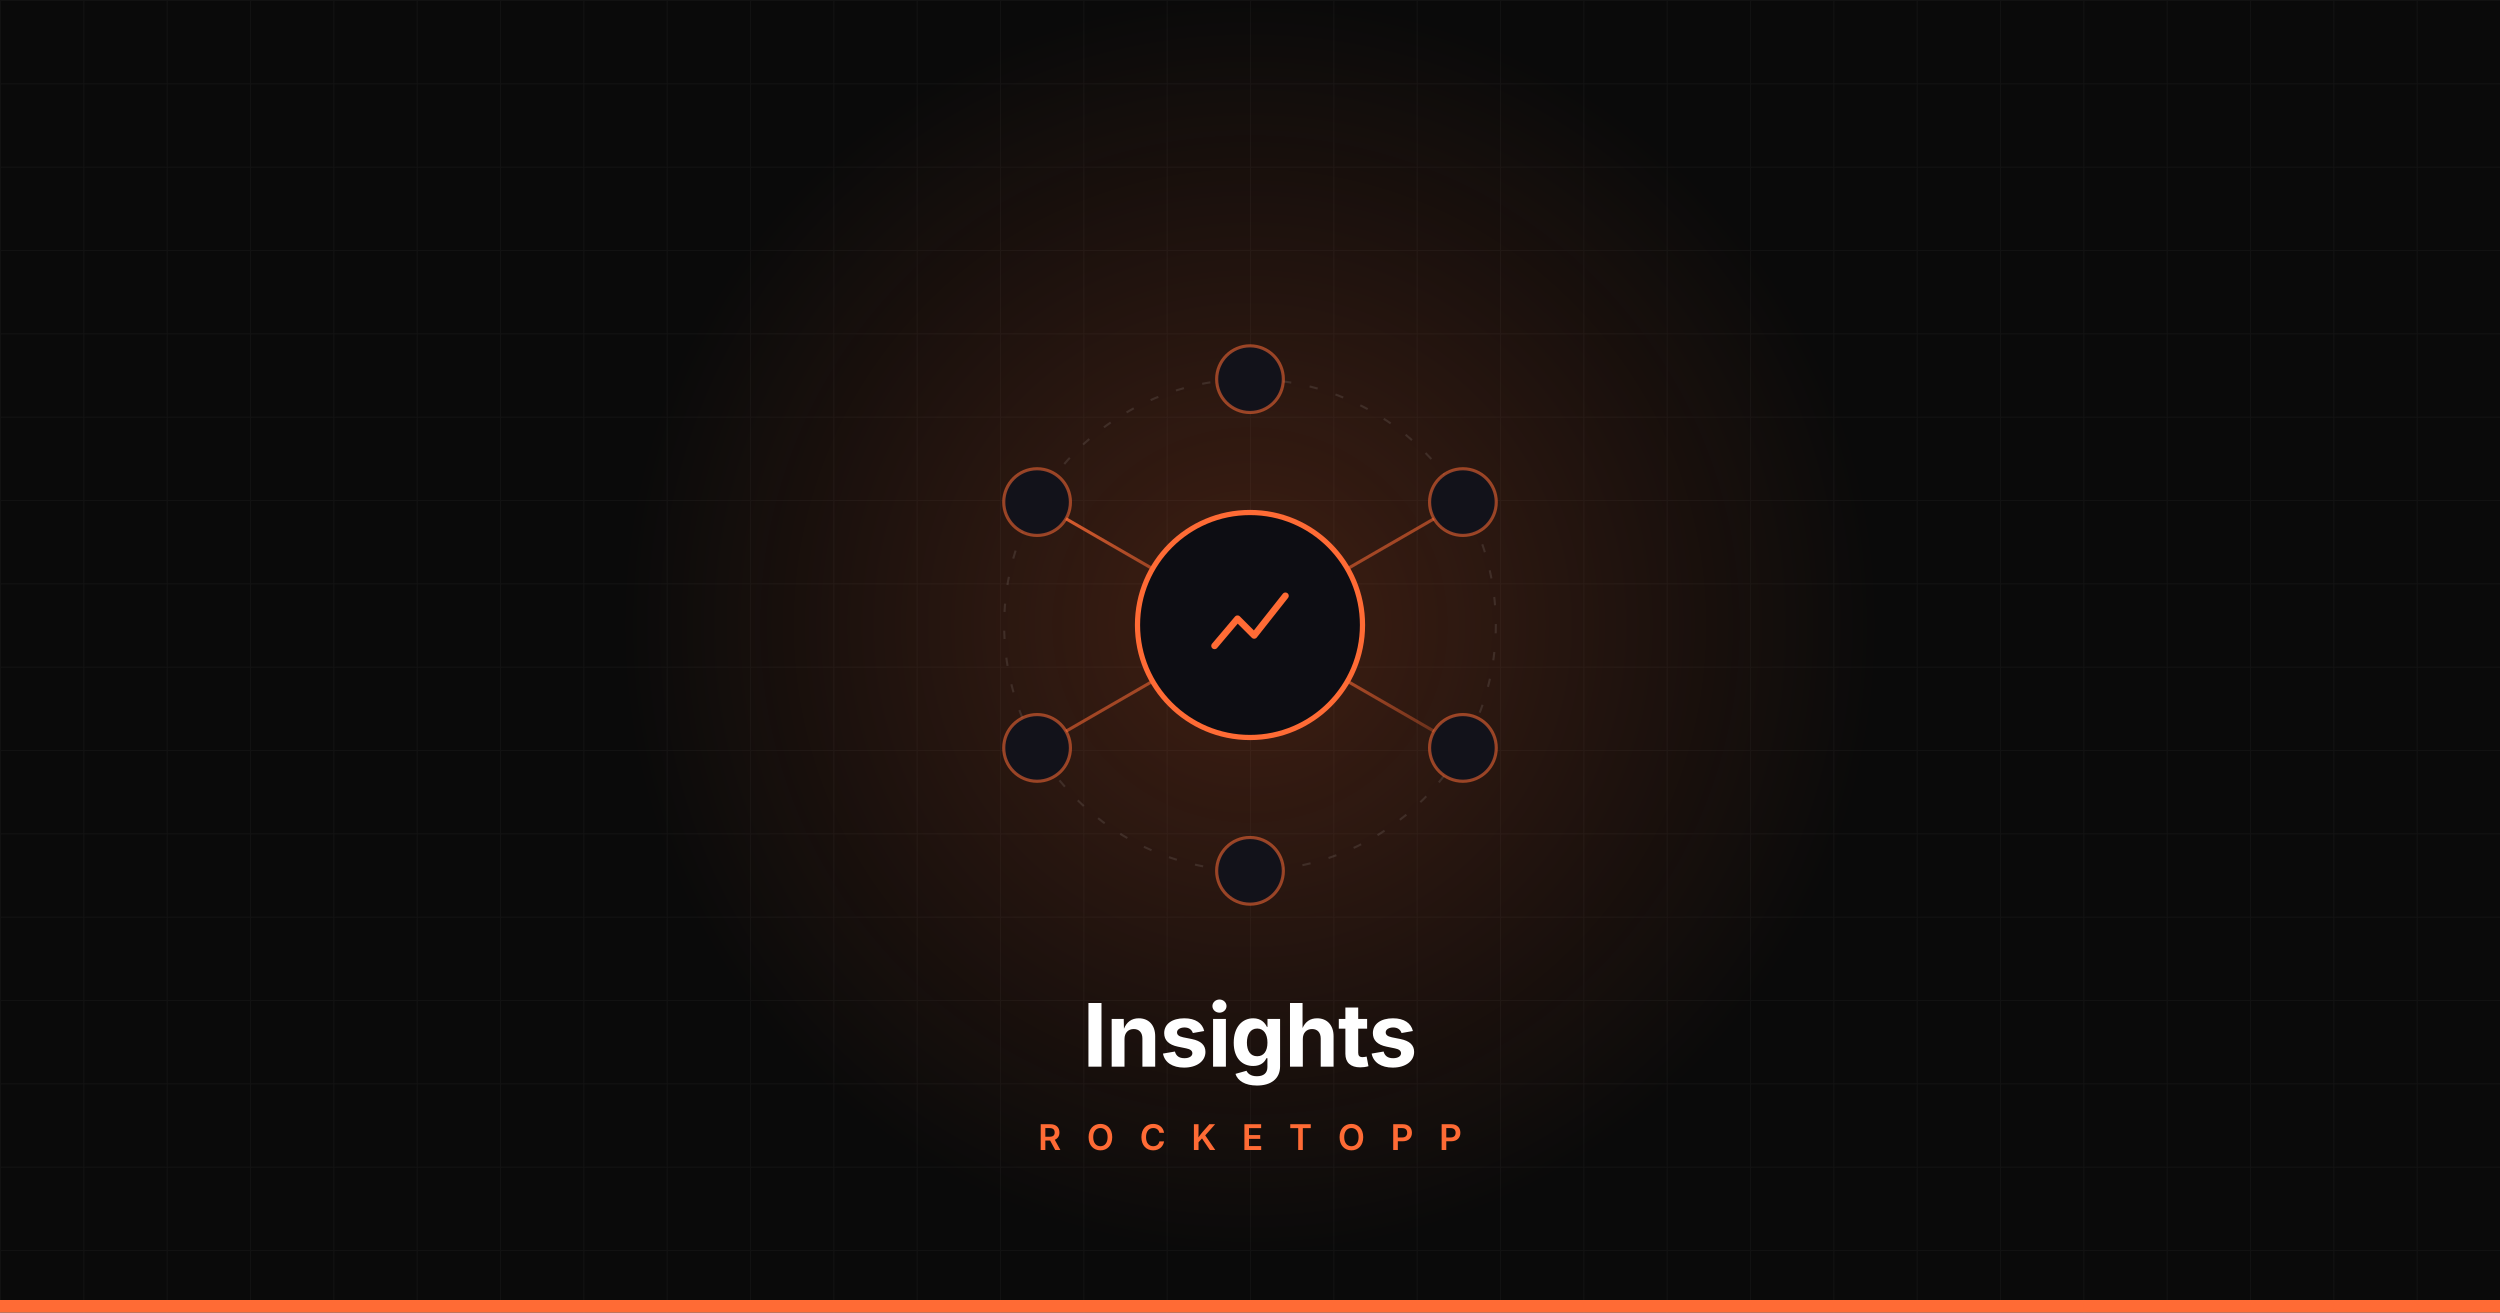
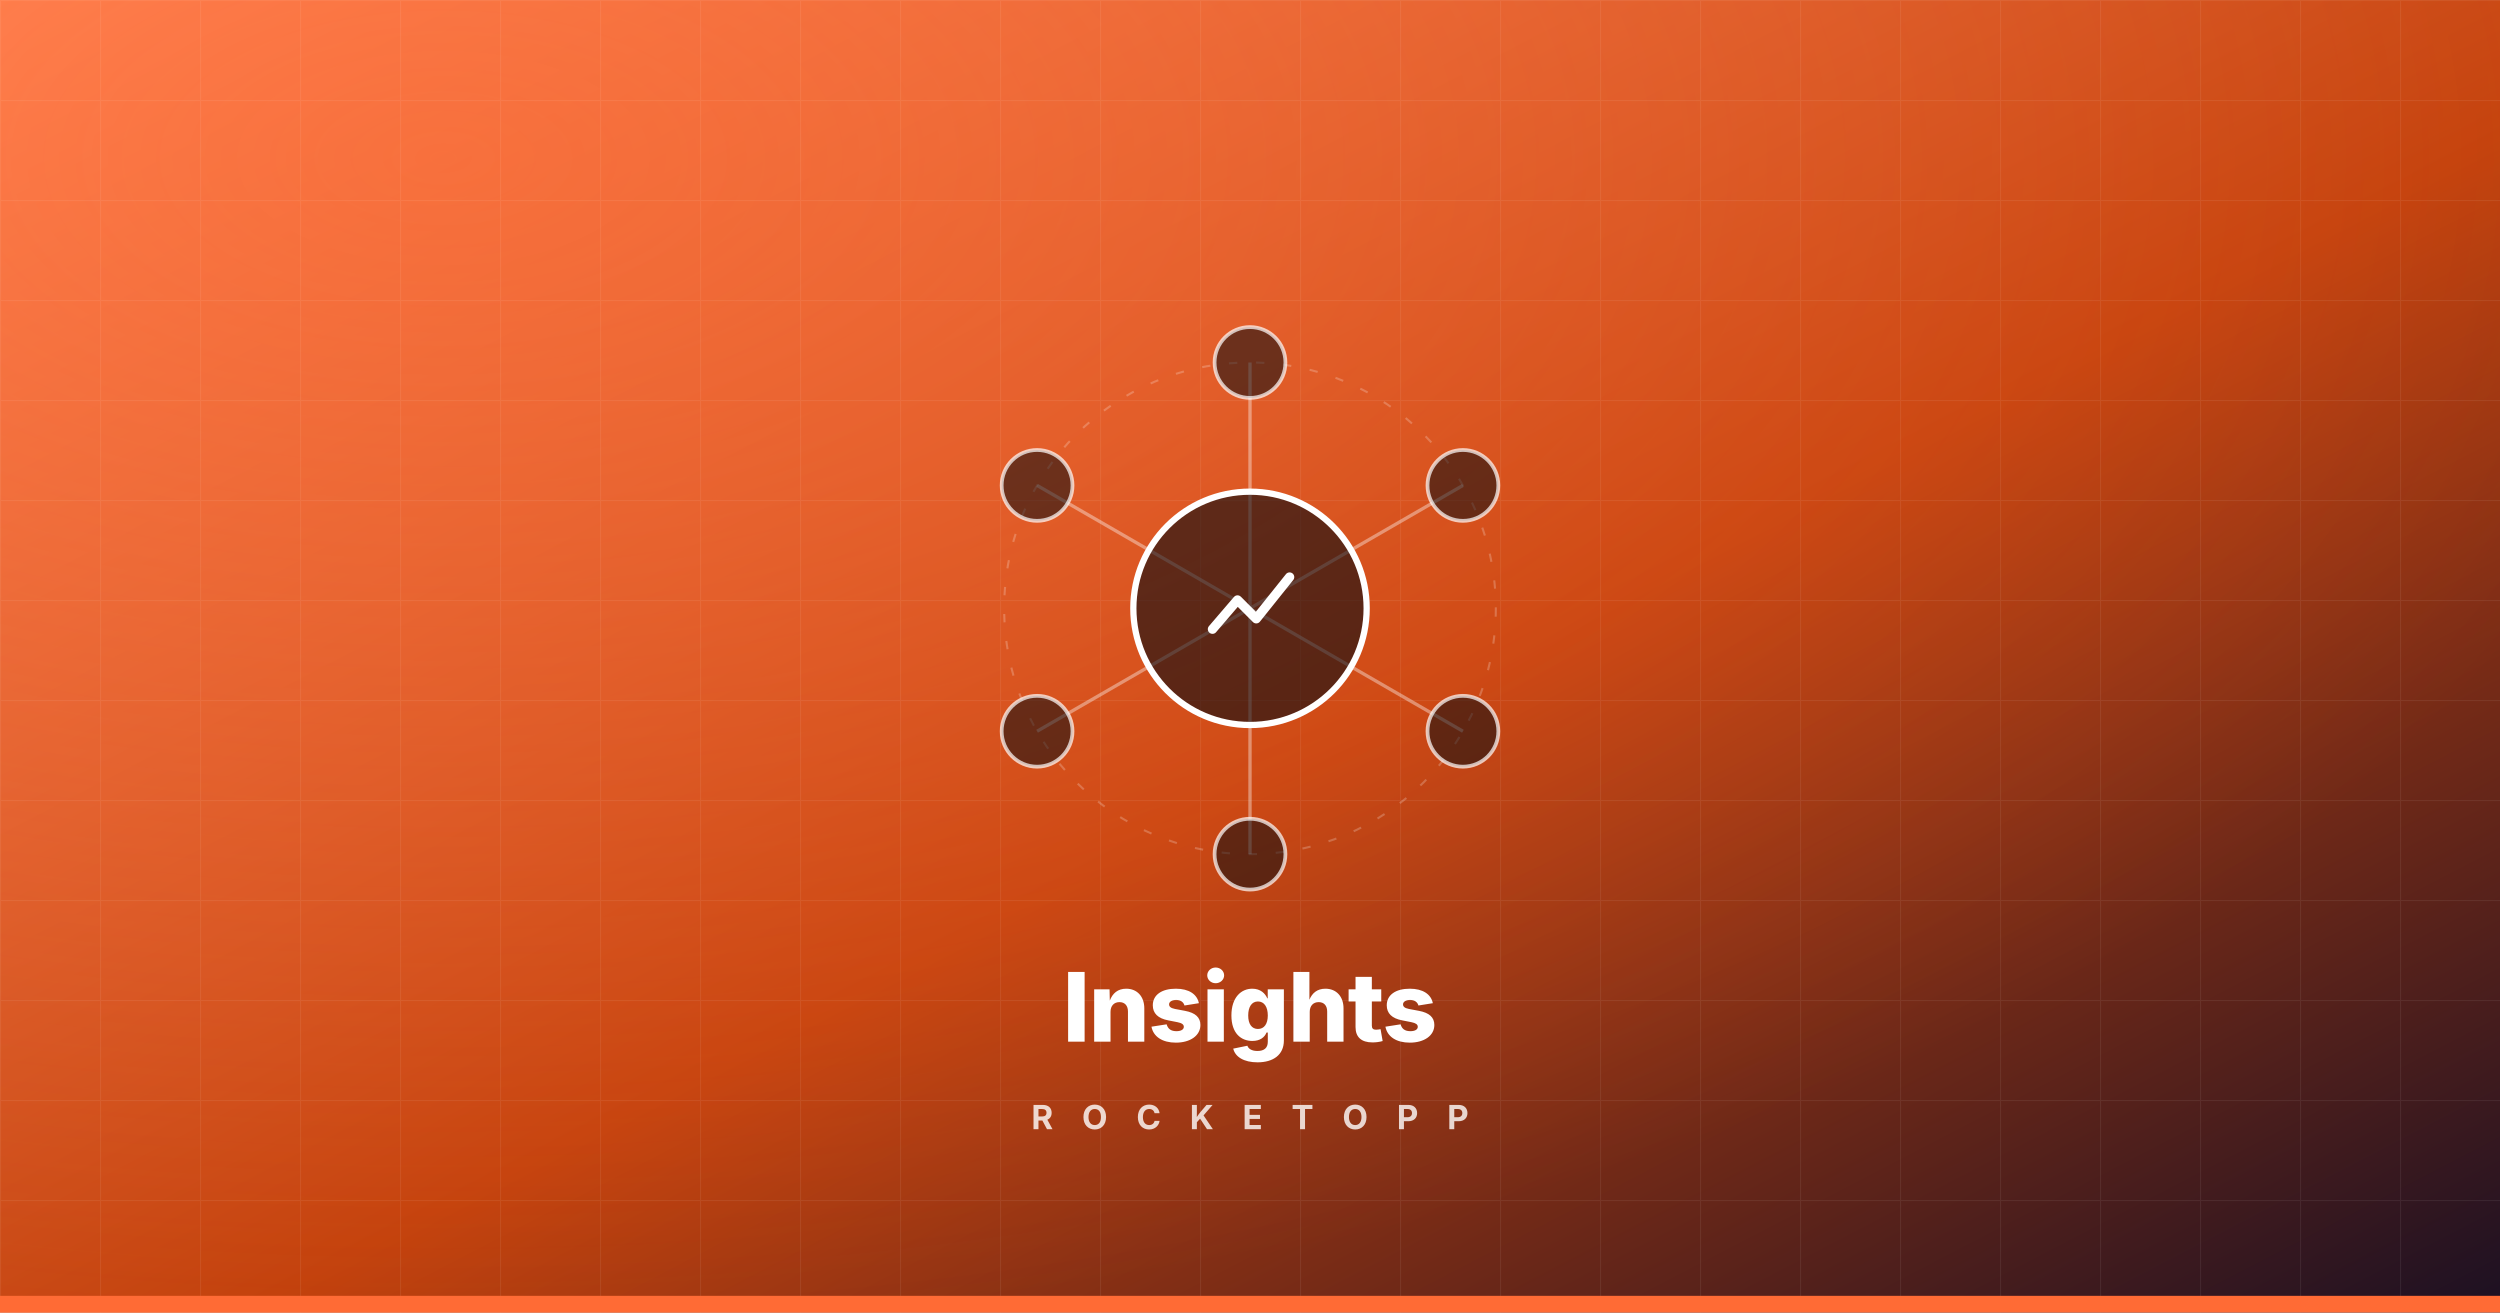
<svg xmlns="http://www.w3.org/2000/svg" viewBox="0 0 1200 630" width="1200" height="630" role="img" aria-label="Insights — RocketOpp">
  <defs>
-     <linearGradient id="lg" x1="0" y1="0" x2="1" y2="1">
-       <stop offset="0" stop-color="#ff6b35" stop-opacity=".9" />
-       <stop offset="1" stop-color="#ff6b35" stop-opacity=".2" />
+     <linearGradient id="bg" x1="0" y1="0" x2="1" y2="1">
+       <stop offset="0" stop-color="#ff8a5c" />
+       <stop offset=".55" stop-color="#c2410c" />
+       <stop offset="1" stop-color="#1b1023" />
    </linearGradient>
-     <linearGradient id="core" x1="0" y1="0" x2="1" y2="1">
-       <stop offset="0" stop-color="#ff6b35" />
-       <stop offset="1" stop-color="#ff6b35" />
-     </linearGradient>
-     <radialGradient id="glow" cx=".5" cy=".5">
-       <stop offset="0" stop-color="#ff6b35" stop-opacity=".22" />
+     <radialGradient id="warm" cx=".18" cy=".12" r=".9">
+       <stop offset="0" stop-color="#ff6b35" stop-opacity=".55" />
      <stop offset="1" stop-color="#ff6b35" stop-opacity="0" />
    </radialGradient>
-     <pattern id="grid" width="40" height="40" patternUnits="userSpaceOnUse">
-       <path d="M40 0H0V40" fill="none" stroke="rgba(255,255,255,.035)" stroke-width="1" />
+     <pattern id="grid" width="48" height="48" patternUnits="userSpaceOnUse">
+       <path d="M48 0H0V48" fill="none" stroke="#fff" stroke-opacity=".07" stroke-width="1" />
    </pattern>
  </defs>
-   <rect width="1200" height="630" fill="#0A0A0A" />
+   <rect width="1200" height="630" fill="url(#bg)" />
+   <rect width="1200" height="630" fill="url(#warm)" />
  <rect width="1200" height="630" fill="url(#grid)" />
-   <circle cx="600" cy="300" r="300" fill="url(#glow)" />
-   <circle cx="600" cy="300" r="118" fill="none" stroke="rgba(255,255,255,.10)" stroke-dasharray="4 9" />
-   <line x1="600" y1="300" x2="600.0" y2="182.0" stroke="url(#lg)" stroke-width="1.5" />
-   <circle cx="600.0" cy="182.0" r="16" fill="#12121a" stroke="#ff6b35" stroke-opacity=".55" stroke-width="1.5" />
-   <line x1="600" y1="300" x2="702.2" y2="241.0" stroke="url(#lg)" stroke-width="1.5" />
-   <circle cx="702.2" cy="241.0" r="16" fill="#12121a" stroke="#ff6b35" stroke-opacity=".55" stroke-width="1.5" />
-   <line x1="600" y1="300" x2="702.2" y2="359.0" stroke="url(#lg)" stroke-width="1.5" />
-   <circle cx="702.2" cy="359.0" r="16" fill="#12121a" stroke="#ff6b35" stroke-opacity=".55" stroke-width="1.5" />
-   <line x1="600" y1="300" x2="600.0" y2="418.0" stroke="url(#lg)" stroke-width="1.5" />
-   <circle cx="600.0" cy="418.0" r="16" fill="#12121a" stroke="#ff6b35" stroke-opacity=".55" stroke-width="1.5" />
-   <line x1="600" y1="300" x2="497.8" y2="359.0" stroke="url(#lg)" stroke-width="1.5" />
-   <circle cx="497.8" cy="359.0" r="16" fill="#12121a" stroke="#ff6b35" stroke-opacity=".55" stroke-width="1.5" />
-   <line x1="600" y1="300" x2="497.8" y2="241.0" stroke="url(#lg)" stroke-width="1.5" />
-   <circle cx="497.8" cy="241.0" r="16" fill="#12121a" stroke="#ff6b35" stroke-opacity=".55" stroke-width="1.5" />
-   <circle cx="600" cy="300" r="54" fill="#0d0d13" stroke="url(#core)" stroke-width="2.5" />
-   <path d="M583 310 l11 -13 8 8 15 -19" fill="none" stroke="#ff6b35" stroke-width="3.2" stroke-linecap="round" stroke-linejoin="round" />
-   <text x="600" y="512" text-anchor="middle" fill="#ffffff" font-family="Inter,system-ui,sans-serif" font-size="42" font-weight="700" letter-spacing="-.5">Insights</text>
-   <text x="600" y="552" text-anchor="middle" fill="#ff6b35" font-family="Inter,system-ui,sans-serif" font-size="17" font-weight="600" letter-spacing="4">R O C K E T O P P</text>
-   <rect x="0" y="624" width="1200" height="6" fill="url(#core)" />
+   <circle cx="600" cy="292" r="118" fill="none" stroke="#fff" stroke-opacity=".22" stroke-dasharray="4 9" />
+   <line x1="600" y1="292" x2="600.0" y2="174.0" stroke="#fff" stroke-opacity=".38" stroke-width="1.6" />
+   <circle cx="600.0" cy="174.0" r="17" fill="#0b0b12" fill-opacity=".55" stroke="#fff" stroke-opacity=".7" stroke-width="1.8" />
+   <line x1="600" y1="292" x2="702.2" y2="233.0" stroke="#fff" stroke-opacity=".38" stroke-width="1.6" />
+   <circle cx="702.2" cy="233.0" r="17" fill="#0b0b12" fill-opacity=".55" stroke="#fff" stroke-opacity=".7" stroke-width="1.8" />
+   <line x1="600" y1="292" x2="702.2" y2="351.0" stroke="#fff" stroke-opacity=".38" stroke-width="1.6" />
+   <circle cx="702.2" cy="351.0" r="17" fill="#0b0b12" fill-opacity=".55" stroke="#fff" stroke-opacity=".7" stroke-width="1.8" />
+   <line x1="600" y1="292" x2="600.0" y2="410.0" stroke="#fff" stroke-opacity=".38" stroke-width="1.6" />
+   <circle cx="600.0" cy="410.0" r="17" fill="#0b0b12" fill-opacity=".55" stroke="#fff" stroke-opacity=".7" stroke-width="1.8" />
+   <line x1="600" y1="292" x2="497.8" y2="351.0" stroke="#fff" stroke-opacity=".38" stroke-width="1.6" />
+   <circle cx="497.8" cy="351.0" r="17" fill="#0b0b12" fill-opacity=".55" stroke="#fff" stroke-opacity=".7" stroke-width="1.8" />
+   <line x1="600" y1="292" x2="497.8" y2="233.0" stroke="#fff" stroke-opacity=".38" stroke-width="1.6" />
+   <circle cx="497.8" cy="233.0" r="17" fill="#0b0b12" fill-opacity=".55" stroke="#fff" stroke-opacity=".7" stroke-width="1.8" />
+   <circle cx="600" cy="292" r="56" fill="#0b0b12" fill-opacity=".6" stroke="#fff" stroke-width="3" />
+   <path d="M582 302 l12 -14 9 9 16 -20" fill="none" stroke="#fff" stroke-width="4.5" stroke-linecap="round" stroke-linejoin="round" />
+   <text x="600" y="500" text-anchor="middle" fill="#fff" font-family="Inter,system-ui,sans-serif" font-size="46" font-weight="800" letter-spacing="-.6">Insights</text>
+   <text x="600" y="542" text-anchor="middle" fill="#fff" fill-opacity=".8" font-family="Inter,system-ui,sans-serif" font-size="16" font-weight="700" letter-spacing="5">R O C K E T O P P</text>
+   <rect x="0" y="622" width="1200" height="8" fill="#ff6b35" />
</svg>
